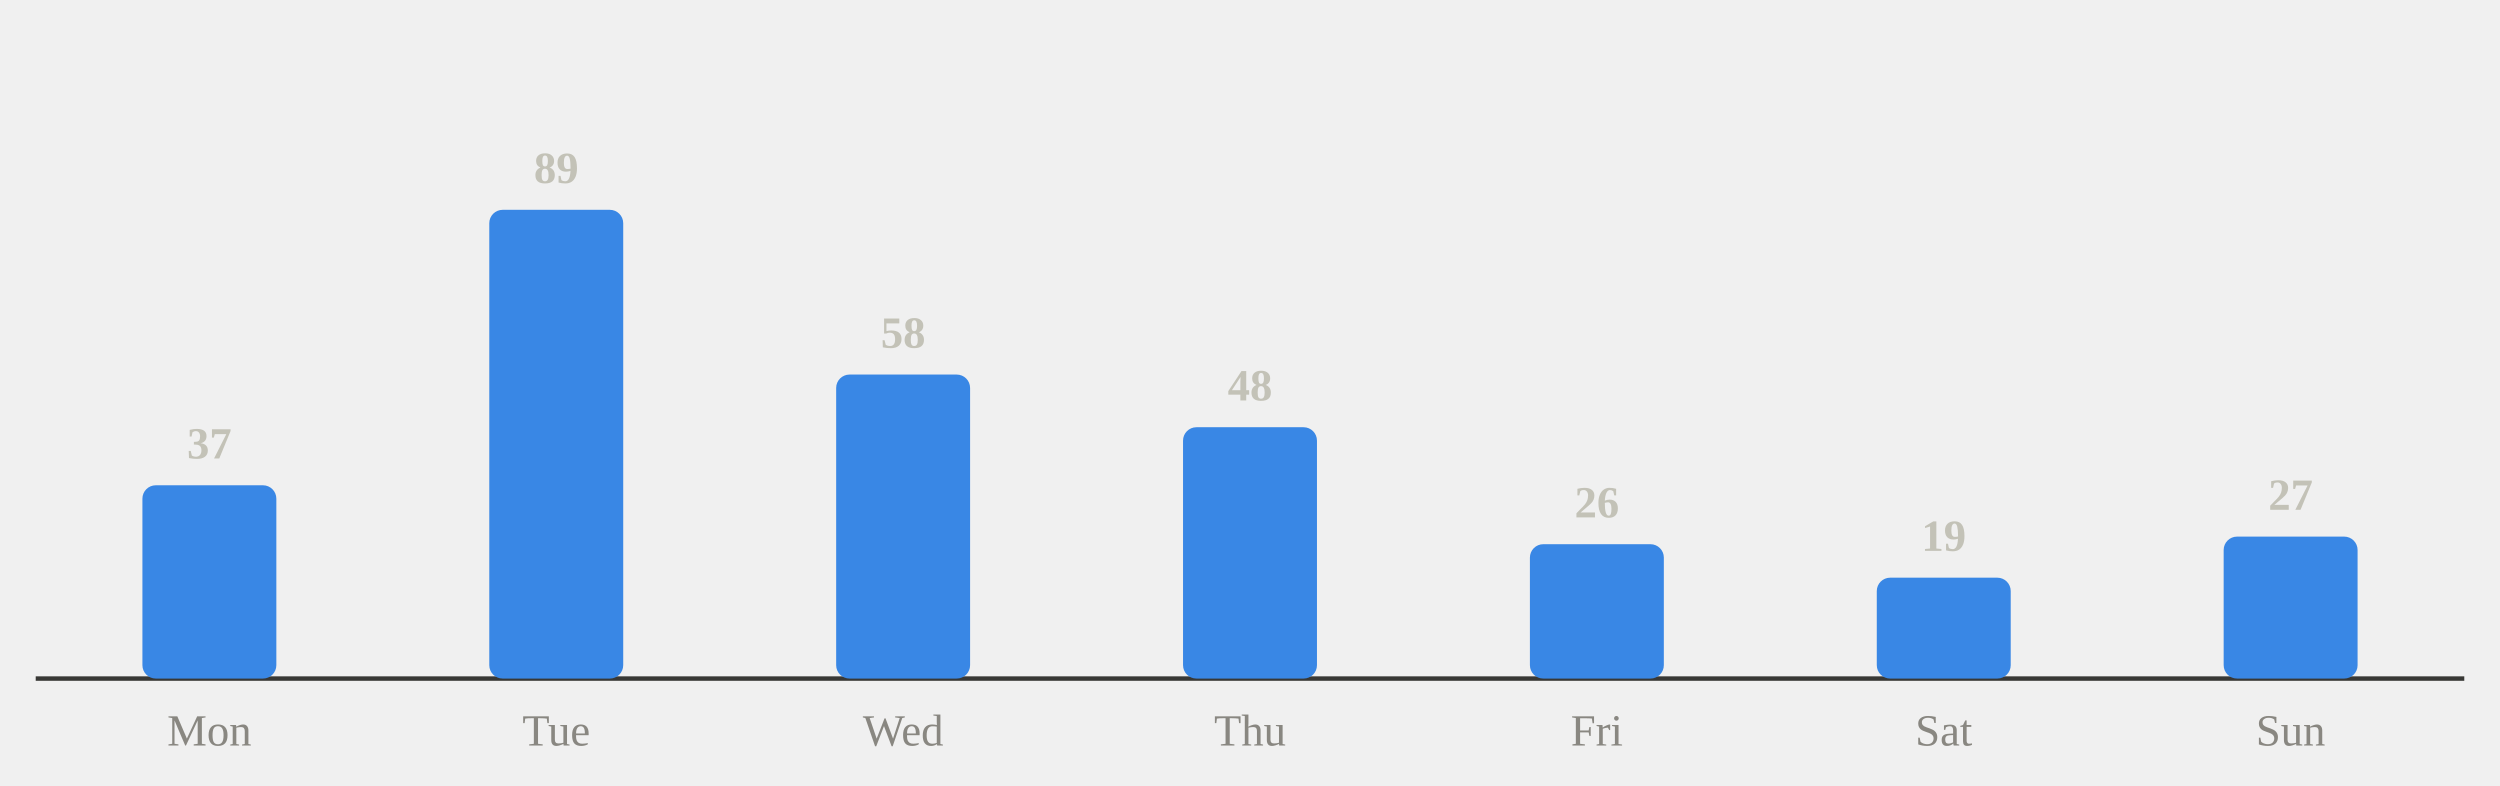
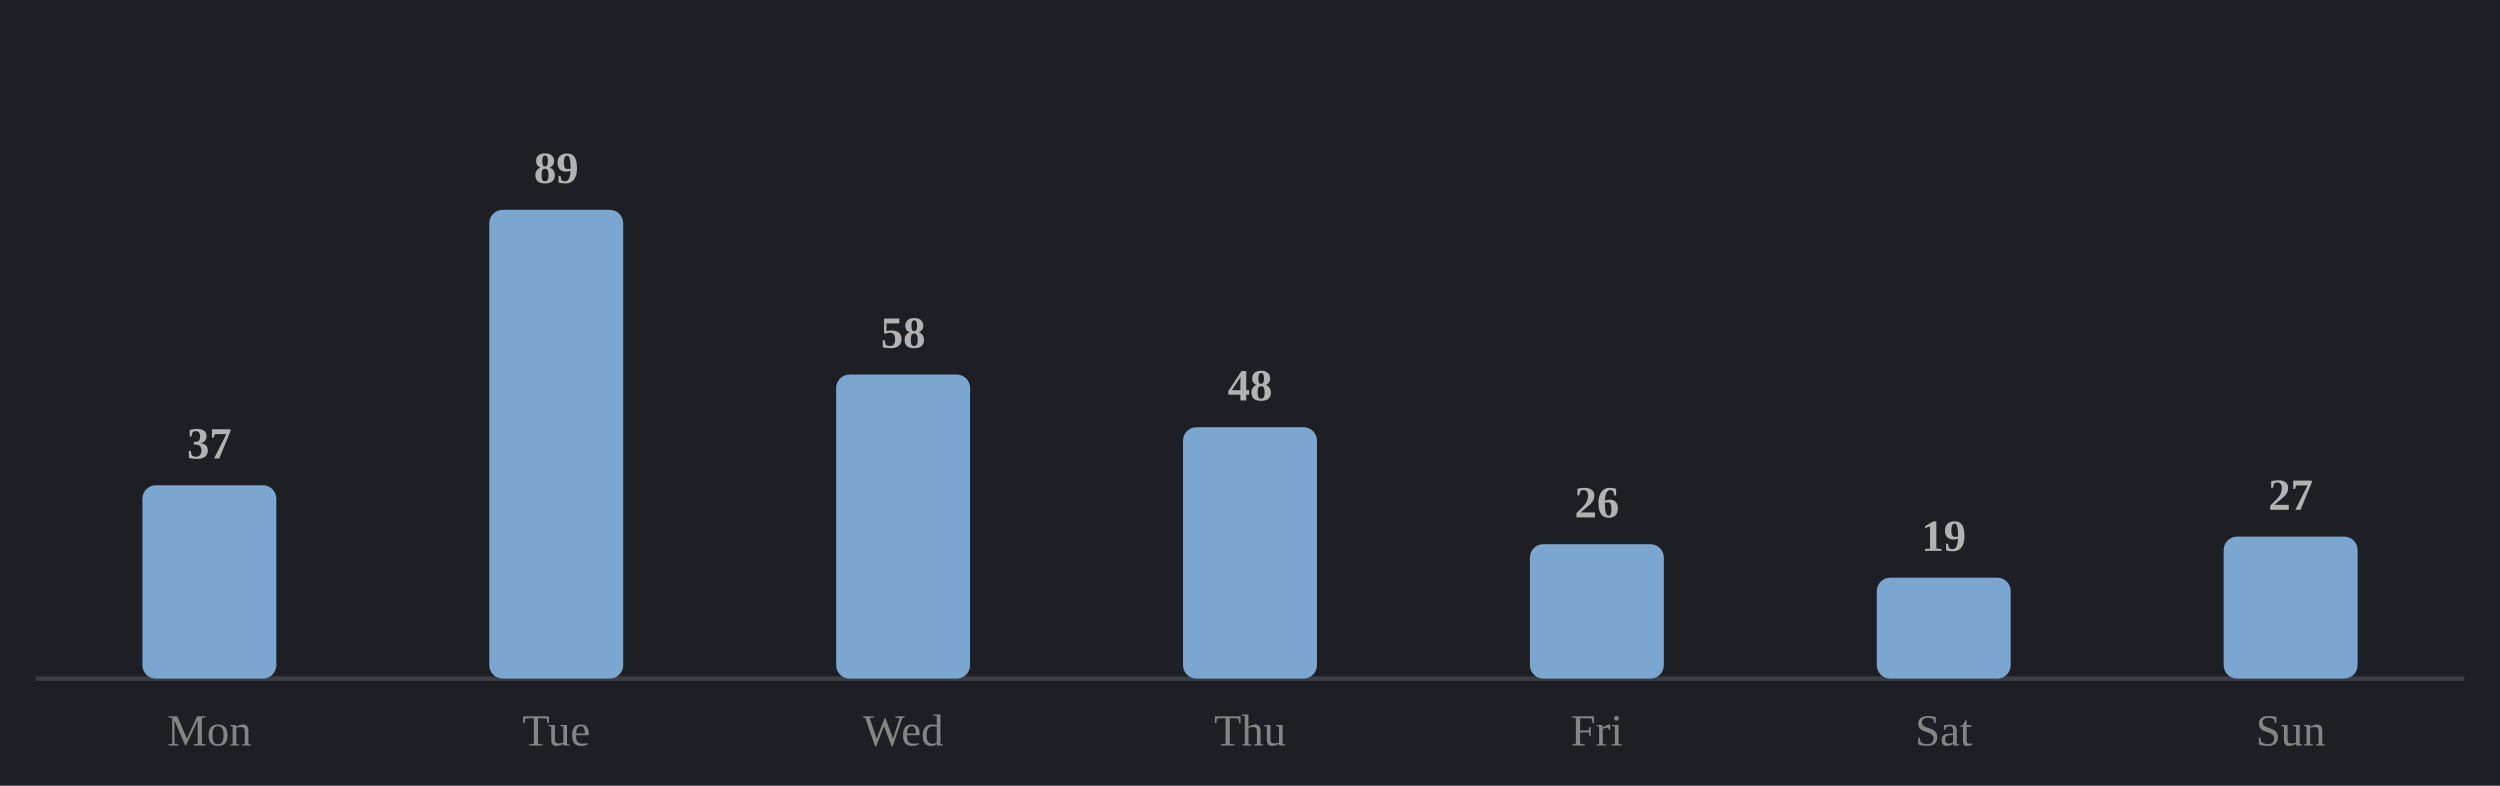
<svg xmlns="http://www.w3.org/2000/svg" viewBox="0 0 560 176" width="100%" role="img" aria-label="Average minutes practised by day of week">
  <style>
- .p-title{fill:#fff;font-size:12px;font-weight:600}
- .p-sub{fill:#898781;font-size:10px}
- .p-line{fill:none;stroke:#3987e5;stroke-width:2;stroke-linejoin:round;stroke-linecap:round}
- .p-area{fill:#3987e5;opacity:.10}
- .p-end{fill:#3987e5;stroke:#1a1a19;stroke-width:2}
- .p-endlab{fill:#c3c2b7;font-size:10px;text-anchor:end;font-weight:600}
- .p-target{stroke:#898781;stroke-width:1;stroke-dasharray:0}
- .p-tlabel{fill:#898781;font-size:9px;text-anchor:end}
- .p-base{stroke:#383835;stroke-width:1}
- .b-bar{fill:#3987e5}
- .b-bar:hover{fill:#3987e5;opacity:.85}
- .b-hi{fill:#3987e5}
- .d-lab{fill:#898781;font-size:10px;text-anchor:middle}
- .d-val{fill:#c3c2b7;font-size:10px;text-anchor:middle;font-weight:600}
+ .p-title{fill:#e9e9e9;font-size:12px;font-weight:600}
+ .p-sub{fill:#858585;font-size:10px}
+ .p-line{fill:none;stroke:#7aa6cf;stroke-width:2;stroke-linejoin:round;stroke-linecap:round}
+ .p-area{fill:#7aa6cf;opacity:.10}
+ .p-end{fill:#7aa6cf;stroke:#1d1f24;stroke-width:2}
+ .p-endlab{fill:#b2b2b2;font-size:10px;text-anchor:end;font-weight:600}
+ .p-target{stroke:#858585;stroke-width:1;stroke-dasharray:0}
+ .p-tlabel{fill:#858585;font-size:9px;text-anchor:end}
+ .p-base{stroke:#3a3d43;stroke-width:1}
+ .b-bar{fill:#7aa6cf}
+ .b-bar:hover{fill:#7aa6cf;opacity:.85}
+ .b-hi{fill:#7aa6cf}
+ .d-lab{fill:#858585;font-size:10px;text-anchor:middle}
+ .d-val{fill:#b2b2b2;font-size:10px;text-anchor:middle;font-weight:600}
/* heatmap */
- .hm-mon{fill:#898781;font-size:10px}
- .hm-dow{fill:#898781;font-size:9px;text-anchor:end}
+ .hm-mon{fill:#858585;font-size:10px}
+ .hm-dow{fill:#858585;font-size:9px;text-anchor:end}
rect:hover{opacity:.8}
/* horizontal bars */
- .h-cat{fill:#fff;font-size:12px;text-anchor:end;dominant-baseline:middle}
- .h-track{fill:#2c2c2a}
- .h-fill{fill:#3987e5}
- .h-val{fill:#c3c2b7;font-size:11px;font-weight:600;dominant-baseline:middle}
- .h-obj{stroke:#fff;stroke-width:2}
- .ts-lab{fill:#fff;font-size:11px;font-weight:600}
- .ts-val{fill:#c3c2b7;font-size:11px}
+ .h-cat{fill:#e9e9e9;font-size:12px;text-anchor:end;dominant-baseline:middle}
+ .h-track{fill:#2b2d33}
+ .h-fill{fill:#7aa6cf}
+ .h-val{fill:#b2b2b2;font-size:11px;font-weight:600;dominant-baseline:middle}
+ .h-obj{stroke:#e9e9e9;stroke-width:2}
+ .ts-lab{fill:#e9e9e9;font-size:11px;font-weight:600}
+ .ts-val{fill:#b2b2b2;font-size:11px}
</style>
+   <rect x="0" y="0" width="100%" height="100%" fill="#1d1f24" />
  <line class="p-base" x1="8" y1="152" x2="552" y2="152" />
  <rect class="b-bar" x="31.9" y="108.7" width="30.0" height="43.3" rx="3" />
  <text class="d-lab" x="46.9" y="167">Mon</text>
  <text class="d-val" x="46.9" y="102.7">37</text>
  <rect class="b-bar" x="109.6" y="47.0" width="30.0" height="105.0" rx="3" />
  <text class="d-lab" x="124.6" y="167">Tue</text>
  <text class="d-val" x="124.6" y="41.0">89</text>
  <rect class="b-bar" x="187.3" y="83.9" width="30.0" height="68.1" rx="3" />
  <text class="d-lab" x="202.3" y="167">Wed</text>
  <text class="d-val" x="202.3" y="77.9">58</text>
  <rect class="b-bar" x="265.0" y="95.7" width="30.0" height="56.3" rx="3" />
  <text class="d-lab" x="280.0" y="167">Thu</text>
  <text class="d-val" x="280.0" y="89.7">48</text>
  <rect class="b-bar" x="342.7" y="121.9" width="30.0" height="30.1" rx="3" />
  <text class="d-lab" x="357.7" y="167">Fri</text>
  <text class="d-val" x="357.7" y="115.9">26</text>
  <rect class="b-bar" x="420.4" y="129.4" width="30.0" height="22.6" rx="3" />
  <text class="d-lab" x="435.4" y="167">Sat</text>
  <text class="d-val" x="435.4" y="123.4">19</text>
  <rect class="b-bar" x="498.1" y="120.2" width="30.0" height="31.8" rx="3" />
  <text class="d-lab" x="513.1" y="167">Sun</text>
  <text class="d-val" x="513.1" y="114.2">27</text>
</svg>
